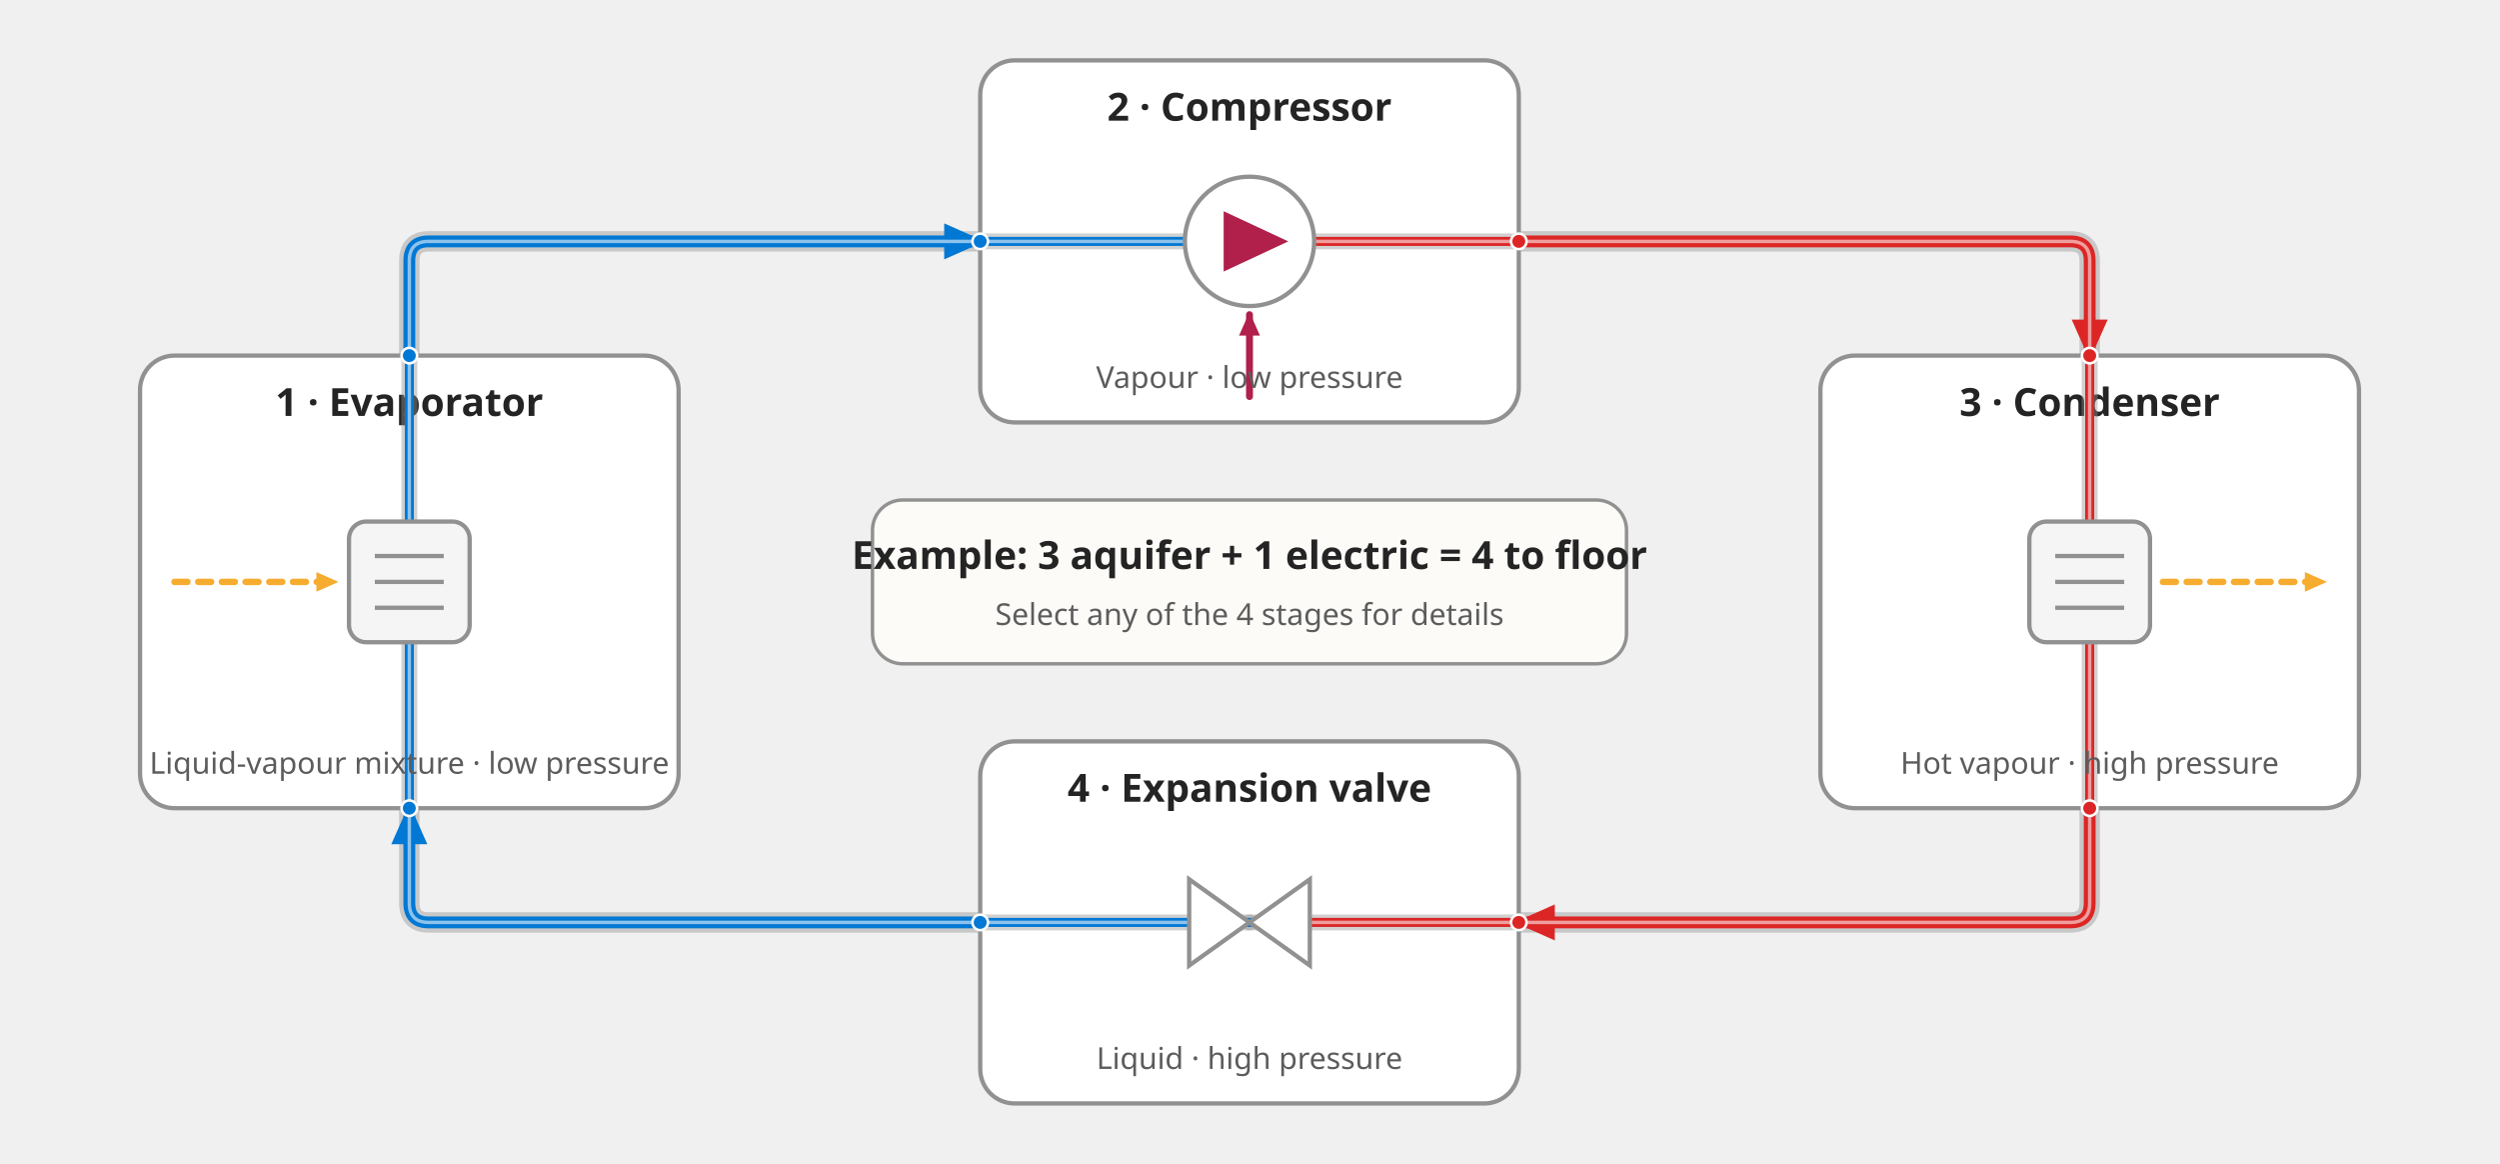
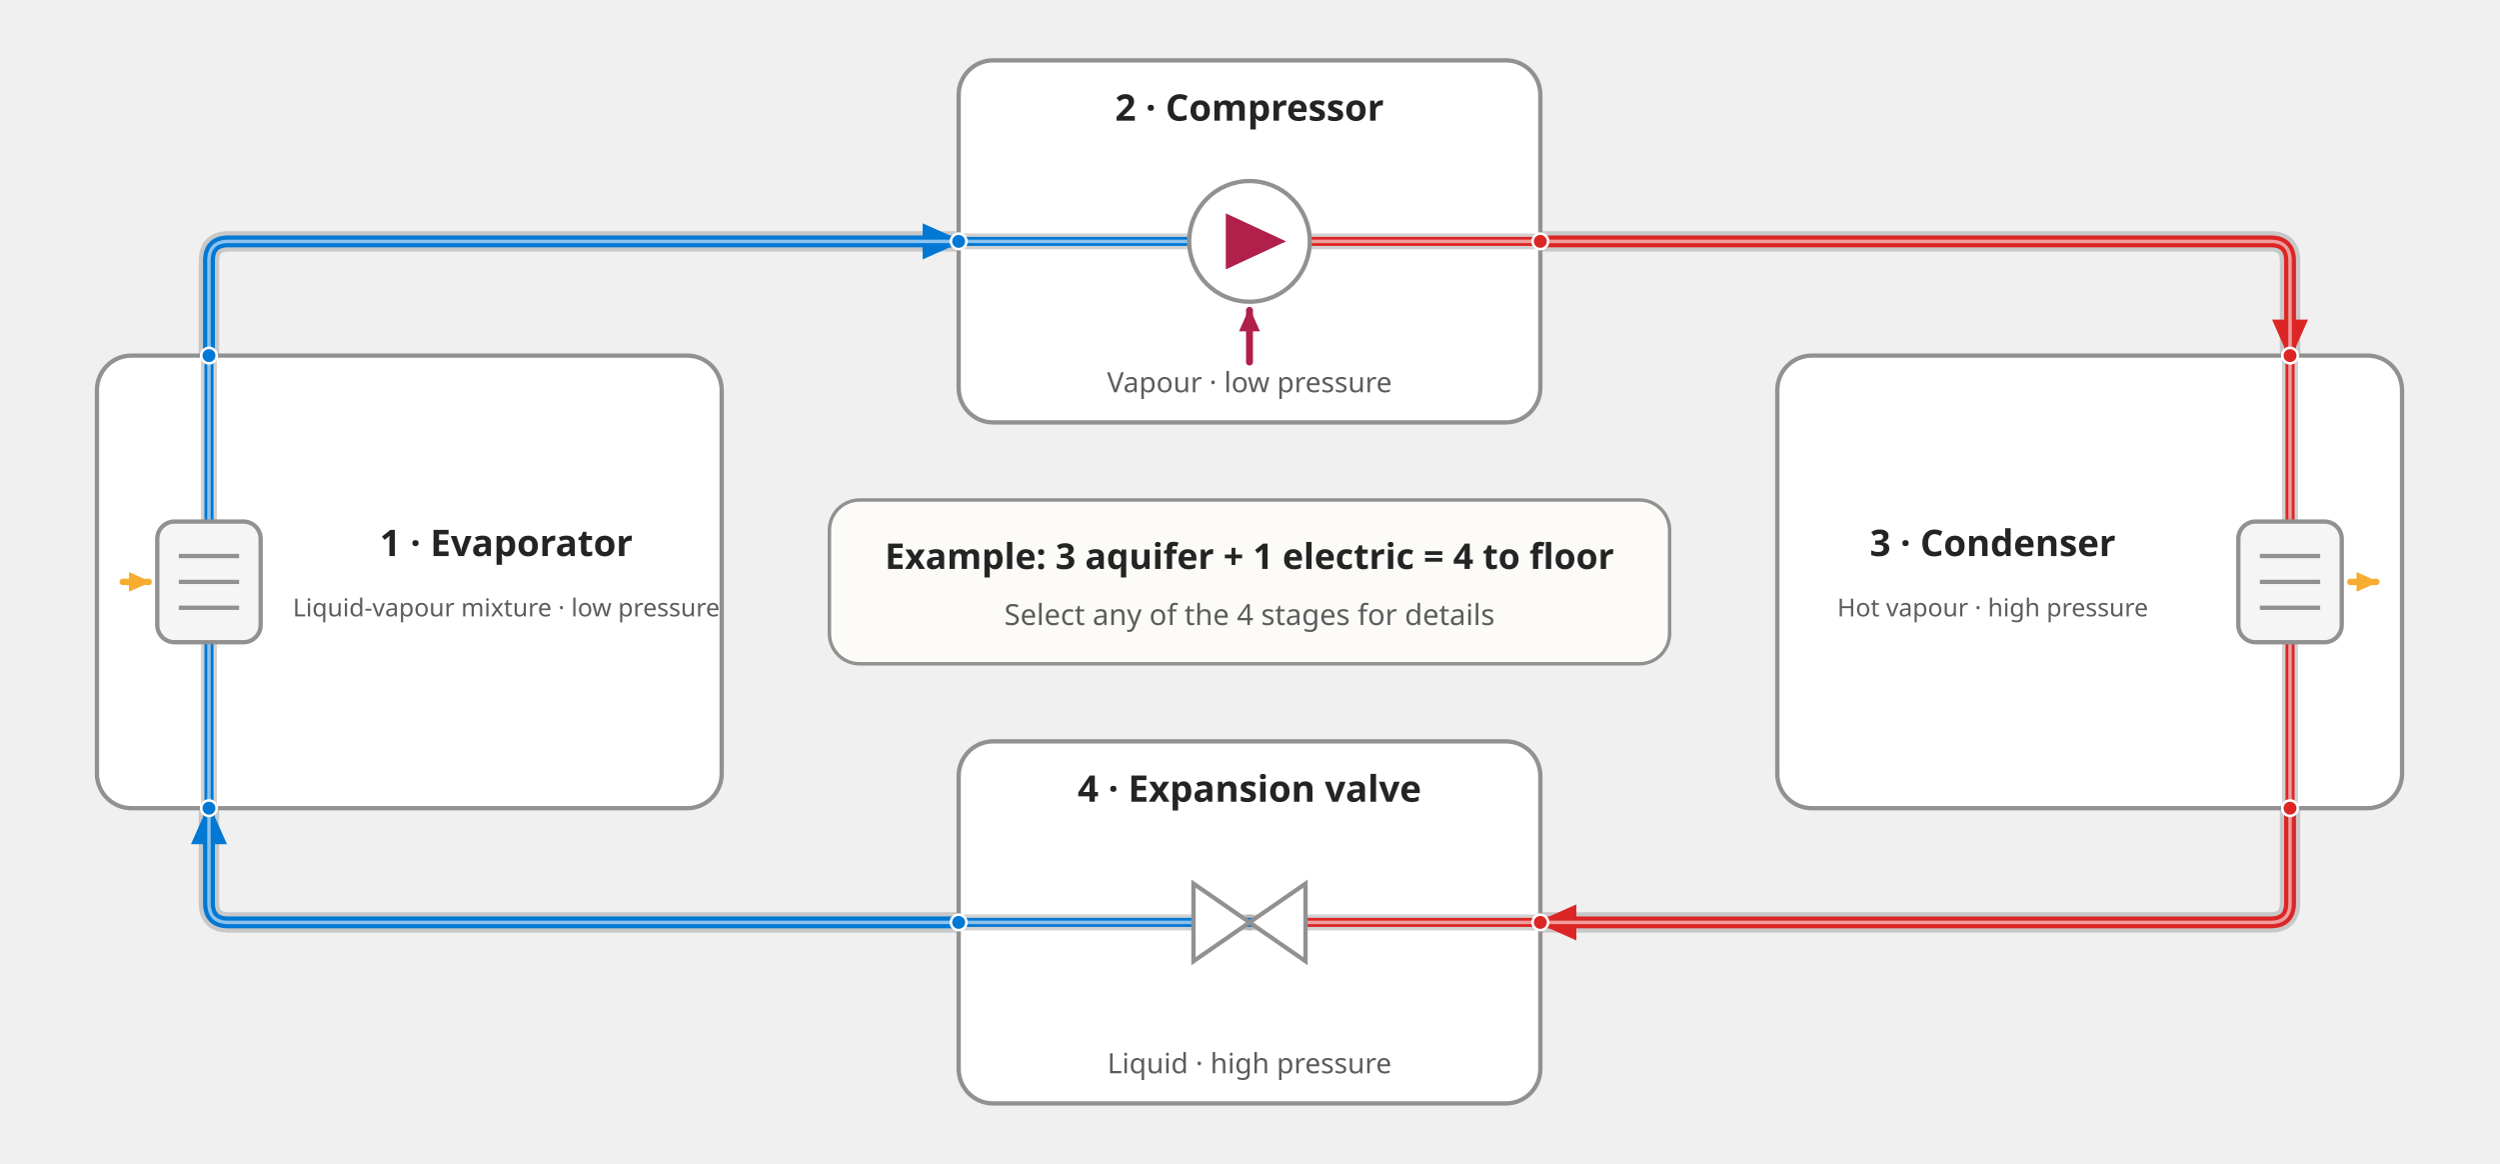
<svg xmlns="http://www.w3.org/2000/svg" class="vector-map scene" data-diagram="cycle" viewBox="0 0 1160 540" role="group" aria-label="From groundwater to comfort at home">
  <style>
- .vector-map{display:block;width:100%;height:100%;overflow:visible;user-select:none}
+ .vector-map{display:block;width:100%;height:100%;overflow:visible;-webkit-user-select:none;user-select:none;-webkit-touch-callout:none;-webkit-tap-highlight-color:transparent;touch-action:manipulation}
.svg-label{fill:#242424;font-family:"Segoe UI",Aptos,Calibri,-apple-system,BlinkMacSystemFont,sans-serif;pointer-events:none}
.svg-title{font-weight:700;fill:#242424}
.svg-sub{fill:#5c5c5c;font-weight:500}
.svg-temp{font-family:Consolas,"Courier New",monospace;font-weight:700;fill:#242424}
.zone-box{fill:#f5f5f5;fill-opacity:.55;stroke:#dedede;stroke-width:1.5;stroke-dasharray:5 5}
.zone-caption{fill:#5c5c5c;font-size:15px;font-weight:700;letter-spacing:.04em;text-transform:uppercase;pointer-events:none}
.machine-card{fill:#ffffff;stroke:#919191;stroke-width:2;transition:stroke .16s ease,stroke-width .16s ease}
.machine-sub{fill:#fcfbf8;stroke:#919191;stroke-width:1.6}
.plate-pack{fill:#f5f5f5;stroke:#919191;stroke-width:2}
.aquifer-fill{fill:#0078d4;fill-opacity:.1;stroke:#0078d4;stroke-width:1.5;stroke-dasharray:6 4}
.pipe-casing{fill:none;stroke:#919191;stroke-width:9.5;stroke-linecap:round;stroke-linejoin:round;opacity:.42}
.pipe-core{fill:none;stroke-width:5.5;stroke-linecap:round;stroke-linejoin:round}
.pipe-core.thin{stroke-width:4.2}
.pipe-casing.thin{stroke-width:7.4}
.pipe-sheen{fill:none;stroke:rgba(255, 255, 255, 0.55);stroke-width:1.6;stroke-linecap:round;stroke-linejoin:round;pointer-events:none}
.thermal-track{fill:none;stroke:#f59e0b;stroke-width:3;stroke-dasharray:6 5;stroke-linecap:round;opacity:.85}
.power-track{fill:none;stroke:#b11f4b;stroke-width:3.2;stroke-linecap:round}
.hydraulic-node{cursor:pointer;outline:none}
.hydraulic-node:hover .machine-card,.hydraulic-node:focus-visible .machine-card,.hydraulic-node.highlighted .machine-card{stroke:#b11f4b;stroke-width:3.4}
.hydraulic-node:hover .tag-pill-bg,.hydraulic-node:focus-visible .tag-pill-bg,.hydraulic-node.highlighted .tag-pill-bg{fill:#b11f4b;stroke:#b11f4b}
.hydraulic-node:hover .tag-pill-text,.hydraulic-node:focus-visible .tag-pill-text,.hydraulic-node.highlighted .tag-pill-text{fill:#ffffff}
.tag-pill-bg{fill:rgba(177, 31, 75, 0.08);stroke:#b11f4b;stroke-width:1.4;transition:fill .15s ease}
.tag-pill-text{fill:#b11f4b;font-family:Consolas,"Courier New",monospace;font-weight:700;pointer-events:none}
.inline-pump{cursor:pointer}
.inline-pump:hover circle,.inline-pump:focus-visible circle,.inline-pump.highlighted circle{stroke:#b11f4b;stroke-width:3}
.port{pointer-events:none}
.flow-layer{pointer-events:none}
@media(max-width:1023px),(max-height:540px){.pc-detail{display:none}}
</style>
  <defs>
    <marker id="cycle-arr-danger" viewBox="0 0 10 10" refX="8" refY="5" markerWidth="3.8" markerHeight="3.8" orient="auto">
      <path d="M0 1L9 5L0 9Z" fill="#dc2626" />
    </marker>
    <marker id="cycle-arr-link" viewBox="0 0 10 10" refX="8" refY="5" markerWidth="3.8" markerHeight="3.8" orient="auto">
      <path d="M0 1L9 5L0 9Z" fill="#0078d4" />
    </marker>
    <marker id="cycle-arr-warning" viewBox="0 0 10 10" refX="8" refY="5" markerWidth="3.8" markerHeight="3.8" orient="auto">
      <path d="M0 1L9 5L0 9Z" fill="#f59e0b" />
    </marker>
    <marker id="cycle-arr-accent" viewBox="0 0 10 10" refX="8" refY="5" markerWidth="3.8" markerHeight="3.8" orient="auto">
      <path d="M0 1L9 5L0 9Z" fill="#b11f4b" />
    </marker>
  </defs>
  <g id="cycle-zones" />
  <g id="cycle-pipes">
-     <path d="M190 165L190 121Q190 112 199 112L455 112" class="pipe-casing" aria-hidden="true" />
-     <path d="M190 165L190 121Q190 112 199 112L455 112" class="pipe-core" style="stroke:#0078d4" data-temperature-from="link" data-temperature-to="link" data-flow-path="1" data-temp-start="link" data-temp-end="link" marker-end="url(#cycle-arr-link)" data-edge="phase0" data-from="stage0.out" data-to="stage1.in" data-fluid="ref" />
-     <path d="M190 165L190 121Q190 112 199 112L455 112" class="pipe-sheen" aria-hidden="true" />
-     <path d="M705 112L961 112Q970 112 970 121L970 165" class="pipe-casing" aria-hidden="true" />
-     <path d="M705 112L961 112Q970 112 970 121L970 165" class="pipe-core" style="stroke:#dc2626" data-temperature-from="danger" data-temperature-to="danger" data-flow-path="1" data-temp-start="danger" data-temp-end="danger" marker-end="url(#cycle-arr-danger)" data-edge="phase1" data-from="stage1.out" data-to="stage2.in" data-fluid="ref" />
-     <path d="M705 112L961 112Q970 112 970 121L970 165" class="pipe-sheen" aria-hidden="true" />
-     <path d="M970 375L970 419Q970 428 961 428L705 428" class="pipe-casing" aria-hidden="true" />
-     <path d="M970 375L970 419Q970 428 961 428L705 428" class="pipe-core" style="stroke:#dc2626" data-temperature-from="danger" data-temperature-to="danger" data-flow-path="1" data-temp-start="danger" data-temp-end="danger" marker-end="url(#cycle-arr-danger)" data-edge="phase2" data-from="stage2.out" data-to="stage3.in" data-fluid="ref" />
-     <path d="M970 375L970 419Q970 428 961 428L705 428" class="pipe-sheen" aria-hidden="true" />
-     <path d="M455 428L199 428Q190 428 190 419L190 375" class="pipe-casing" aria-hidden="true" />
-     <path d="M455 428L199 428Q190 428 190 419L190 375" class="pipe-core" style="stroke:#0078d4" data-temperature-from="link" data-temperature-to="link" data-flow-path="1" data-temp-start="link" data-temp-end="link" marker-end="url(#cycle-arr-link)" data-edge="phase3" data-from="stage3.out" data-to="stage0.in" data-fluid="ref" />
-     <path d="M455 428L199 428Q190 428 190 419L190 375" class="pipe-sheen" aria-hidden="true" />
+     <path d="M97 165L97 121Q97 112 106 112L445 112" fill="none" stroke="none" data-edge="phase0" data-from="stage0.out" data-to="stage1.in" data-fluid="ref" data-temperature-from="link" data-temperature-to="link" />
+     <path d="M97 165L97 121Q97 112 106 112L445 112" class="pipe-casing" aria-hidden="true" />
+     <path d="M97 165L97 121Q97 112 106 112L445 112" class="pipe-core" style="stroke:#0078d4" data-temperature-from="link" data-temperature-to="link" data-flow-path="1" data-temp-start="link" data-temp-end="link" marker-end="url(#cycle-arr-link)" />
+     <path d="M97 165L97 121Q97 112 106 112L445 112" class="pipe-sheen" aria-hidden="true" />
+     <path d="M715 112L1054 112Q1063 112 1063 121L1063 165" fill="none" stroke="none" data-edge="phase1" data-from="stage1.out" data-to="stage2.in" data-fluid="ref" data-temperature-from="danger" data-temperature-to="danger" />
+     <path d="M715 112L1054 112Q1063 112 1063 121L1063 165" class="pipe-casing" aria-hidden="true" />
+     <path d="M715 112L1054 112Q1063 112 1063 121L1063 165" class="pipe-core" style="stroke:#dc2626" data-temperature-from="danger" data-temperature-to="danger" data-flow-path="1" data-temp-start="danger" data-temp-end="danger" marker-end="url(#cycle-arr-danger)" />
+     <path d="M715 112L1054 112Q1063 112 1063 121L1063 165" class="pipe-sheen" aria-hidden="true" />
+     <path d="M1063 375L1063 419Q1063 428 1054 428L715 428" fill="none" stroke="none" data-edge="phase2" data-from="stage2.out" data-to="stage3.in" data-fluid="ref" data-temperature-from="danger" data-temperature-to="danger" />
+     <path d="M1063 375L1063 419Q1063 428 1054 428L715 428" class="pipe-casing" aria-hidden="true" />
+     <path d="M1063 375L1063 419Q1063 428 1054 428L715 428" class="pipe-core" style="stroke:#dc2626" data-temperature-from="danger" data-temperature-to="danger" data-flow-path="1" data-temp-start="danger" data-temp-end="danger" marker-end="url(#cycle-arr-danger)" />
+     <path d="M1063 375L1063 419Q1063 428 1054 428L715 428" class="pipe-sheen" aria-hidden="true" />
+     <path d="M445 428L106 428Q97 428 97 419L97 375" fill="none" stroke="none" data-edge="phase3" data-from="stage3.out" data-to="stage0.in" data-fluid="ref" data-temperature-from="link" data-temperature-to="link" />
+     <path d="M445 428L106 428Q97 428 97 419L97 375" class="pipe-casing" aria-hidden="true" />
+     <path d="M445 428L106 428Q97 428 97 419L97 375" class="pipe-core" style="stroke:#0078d4" data-temperature-from="link" data-temperature-to="link" data-flow-path="1" data-temp-start="link" data-temp-end="link" marker-end="url(#cycle-arr-link)" />
+     <path d="M445 428L106 428Q97 428 97 419L97 375" class="pipe-sheen" aria-hidden="true" />
  </g>
  <g id="cycle-components">
    <g class="hydraulic-node" data-node="stage0" data-stage="0" data-topic="evaporator" data-tags="" role="button" tabindex="0" aria-haspopup="dialog" aria-label="1 · Evaporator">
-       <rect class="machine-card" x="65" y="165" width="250" height="210" rx="16" />
-       <text class="svg-label svg-title" x="190" y="193" font-size="18" text-anchor="middle">1 · Evaporator</text>
-       <path d="M190 375L190 270" class="pipe-casing thin" aria-hidden="true" />
-       <path d="M190 375L190 270" class="pipe-core thin" style="stroke:#0078d4" data-temperature-from="link" data-temperature-to="link" data-flow-path="1" data-temp-start="link" data-temp-end="link" />
-       <path d="M190 375L190 270" class="pipe-sheen" aria-hidden="true" />
-       <path d="M190 270L190 165" class="pipe-casing thin" aria-hidden="true" />
-       <path d="M190 270L190 165" class="pipe-core thin" style="stroke:#0078d4" data-temperature-from="link" data-temperature-to="link" data-flow-path="1" data-temp-start="link" data-temp-end="link" />
-       <path d="M190 270L190 165" class="pipe-sheen" aria-hidden="true" />
-       <rect class="plate-pack" x="162" y="242" width="56" height="56" rx="8" />
-       <path d="M174 258h32m-32 12h32m-32 12h32" stroke="#919191" stroke-width="2" />
-       <path class="thermal-track thermal-transfer" data-thermal-path="1" data-direction="forward" d="M81 270L156 270" marker-end="url(#cycle-arr-warning)" />
-       <text class="svg-label svg-sub" x="190" y="359" font-size="14" text-anchor="middle">Liquid-vapour mixture · low pressure</text>
-       <circle class="port" data-port="stage0.in" data-fluid="ref" cx="190" cy="375" r="3.6" fill="#0078d4" stroke="#ffffff" stroke-width="1.2" />
-       <circle class="port" data-port="stage0.out" data-fluid="ref" cx="190" cy="165" r="3.6" fill="#0078d4" stroke="#ffffff" stroke-width="1.2" />
+       <rect class="machine-card" x="45" y="165" width="290" height="210" rx="16" />
+       <text class="svg-label svg-title" x="235" y="258" font-size="17" text-anchor="middle">1 · Evaporator</text>
+       <path d="M97 375L97 270" class="pipe-casing thin" aria-hidden="true" />
+       <path d="M97 375L97 270" class="pipe-core thin" style="stroke:#0078d4" data-temperature-from="link" data-temperature-to="link" data-flow-path="1" data-temp-start="link" data-temp-end="link" />
+       <path d="M97 375L97 270" class="pipe-sheen" aria-hidden="true" />
+       <path d="M97 270L97 165" class="pipe-casing thin" aria-hidden="true" />
+       <path d="M97 270L97 165" class="pipe-core thin" style="stroke:#0078d4" data-temperature-from="link" data-temperature-to="link" data-flow-path="1" data-temp-start="link" data-temp-end="link" />
+       <path d="M97 270L97 165" class="pipe-sheen" aria-hidden="true" />
+       <rect class="plate-pack" x="73" y="242" width="48" height="56" rx="8" />
+       <path d="M83 258h28m-28 12h28m-28 12h28" stroke="#919191" stroke-width="2" />
+       <path class="thermal-track thermal-transfer" data-thermal-path="1" data-direction="forward" d="M57 270L69 270" marker-end="url(#cycle-arr-warning)" />
+       <text class="svg-label svg-sub" x="235" y="286" font-size="11.5" text-anchor="middle">Liquid-vapour mixture · low pressure</text>
+       <circle class="port" data-port="stage0.in" data-fluid="ref" cx="97" cy="375" r="3.6" fill="#0078d4" stroke="#ffffff" stroke-width="1.2" />
+       <circle class="port" data-port="stage0.out" data-fluid="ref" cx="97" cy="165" r="3.6" fill="#0078d4" stroke="#ffffff" stroke-width="1.2" />
    </g>
    <g class="hydraulic-node" data-node="stage1" data-stage="1" data-topic="compressor" data-tags="" role="button" tabindex="0" aria-haspopup="dialog" aria-label="2 · Compressor">
-       <rect class="machine-card" x="455" y="28" width="250" height="168" rx="16" />
-       <text class="svg-label svg-title" x="580" y="56" font-size="18" text-anchor="middle">2 · Compressor</text>
-       <path d="M455 112L580 112" class="pipe-casing thin" aria-hidden="true" />
-       <path d="M455 112L580 112" class="pipe-core thin" style="stroke:#0078d4" data-temperature-from="link" data-temperature-to="link" data-flow-path="1" data-temp-start="link" data-temp-end="link" />
-       <path d="M455 112L580 112" class="pipe-sheen" aria-hidden="true" />
-       <path d="M580 112L705 112" class="pipe-casing thin" aria-hidden="true" />
-       <path d="M580 112L705 112" class="pipe-core thin" style="stroke:#dc2626" data-temperature-from="danger" data-temperature-to="danger" data-flow-path="1" data-temp-start="danger" data-temp-end="danger" />
-       <path d="M580 112L705 112" class="pipe-sheen" aria-hidden="true" />
-       <circle class="machine-card" cx="580" cy="112" r="30" />
+       <rect class="machine-card" x="445" y="28" width="270" height="168" rx="16" />
+       <text class="svg-label svg-title" x="580" y="56" font-size="17" text-anchor="middle">2 · Compressor</text>
+       <path d="M445 112L580 112" class="pipe-casing thin" aria-hidden="true" />
+       <path d="M445 112L580 112" class="pipe-core thin" style="stroke:#0078d4" data-temperature-from="link" data-temperature-to="link" data-flow-path="1" data-temp-start="link" data-temp-end="link" />
+       <path d="M445 112L580 112" class="pipe-sheen" aria-hidden="true" />
+       <path d="M580 112L715 112" class="pipe-casing thin" aria-hidden="true" />
+       <path d="M580 112L715 112" class="pipe-core thin" style="stroke:#dc2626" data-temperature-from="danger" data-temperature-to="danger" data-flow-path="1" data-temp-start="danger" data-temp-end="danger" />
+       <path d="M580 112L715 112" class="pipe-sheen" aria-hidden="true" />
+       <circle class="machine-card" cx="580" cy="112" r="28" />
      <g data-rotor="1" data-cx="580" data-cy="112">
-         <path d="M568 98L598 112L568 126Z" fill="#b11f4b" />
+         <path d="M569 99L597 112L569 125Z" fill="#b11f4b" />
      </g>
-       <path class="power-track" d="M580 184V146" marker-end="url(#cycle-arr-accent)" />
-       <text class="svg-label svg-sub" x="580" y="180" font-size="14" text-anchor="middle">Vapour · low pressure</text>
-       <circle class="port" data-port="stage1.in" data-fluid="ref" cx="455" cy="112" r="3.6" fill="#0078d4" stroke="#ffffff" stroke-width="1.2" />
-       <circle class="port" data-port="stage1.out" data-fluid="ref" cx="705" cy="112" r="3.6" fill="#dc2626" stroke="#ffffff" stroke-width="1.2" />
+       <path class="power-track" d="M580 168V144" marker-end="url(#cycle-arr-accent)" />
+       <text class="svg-label svg-sub" x="580" y="182" font-size="13" text-anchor="middle">Vapour · low pressure</text>
+       <circle class="port" data-port="stage1.in" data-fluid="ref" cx="445" cy="112" r="3.6" fill="#0078d4" stroke="#ffffff" stroke-width="1.2" />
+       <circle class="port" data-port="stage1.out" data-fluid="ref" cx="715" cy="112" r="3.6" fill="#dc2626" stroke="#ffffff" stroke-width="1.2" />
    </g>
    <g class="hydraulic-node" data-node="stage2" data-stage="2" data-topic="condenser" data-tags="" role="button" tabindex="0" aria-haspopup="dialog" aria-label="3 · Condenser">
-       <rect class="machine-card" x="845" y="165" width="250" height="210" rx="16" />
-       <text class="svg-label svg-title" x="970" y="193" font-size="18" text-anchor="middle">3 · Condenser</text>
-       <path d="M970 165L970 270" class="pipe-casing thin" aria-hidden="true" />
-       <path d="M970 165L970 270" class="pipe-core thin" style="stroke:#dc2626" data-temperature-from="danger" data-temperature-to="danger" data-flow-path="1" data-temp-start="danger" data-temp-end="danger" />
-       <path d="M970 165L970 270" class="pipe-sheen" aria-hidden="true" />
-       <path d="M970 270L970 375" class="pipe-casing thin" aria-hidden="true" />
-       <path d="M970 270L970 375" class="pipe-core thin" style="stroke:#dc2626" data-temperature-from="danger" data-temperature-to="danger" data-flow-path="1" data-temp-start="danger" data-temp-end="danger" />
-       <path d="M970 270L970 375" class="pipe-sheen" aria-hidden="true" />
-       <rect class="plate-pack" x="942" y="242" width="56" height="56" rx="8" />
-       <path d="M954 258h32m-32 12h32m-32 12h32" stroke="#919191" stroke-width="2" />
-       <path class="thermal-track thermal-transfer" data-thermal-path="1" data-direction="forward" d="M1004 270L1079 270" marker-end="url(#cycle-arr-warning)" />
-       <text class="svg-label svg-sub" x="970" y="359" font-size="14" text-anchor="middle">Hot vapour · high pressure</text>
-       <circle class="port" data-port="stage2.in" data-fluid="ref" cx="970" cy="165" r="3.6" fill="#dc2626" stroke="#ffffff" stroke-width="1.2" />
-       <circle class="port" data-port="stage2.out" data-fluid="ref" cx="970" cy="375" r="3.6" fill="#dc2626" stroke="#ffffff" stroke-width="1.2" />
+       <rect class="machine-card" x="825" y="165" width="290" height="210" rx="16" />
+       <text class="svg-label svg-title" x="925" y="258" font-size="17" text-anchor="middle">3 · Condenser</text>
+       <path d="M1063 165L1063 270" class="pipe-casing thin" aria-hidden="true" />
+       <path d="M1063 165L1063 270" class="pipe-core thin" style="stroke:#dc2626" data-temperature-from="danger" data-temperature-to="danger" data-flow-path="1" data-temp-start="danger" data-temp-end="danger" />
+       <path d="M1063 165L1063 270" class="pipe-sheen" aria-hidden="true" />
+       <path d="M1063 270L1063 375" class="pipe-casing thin" aria-hidden="true" />
+       <path d="M1063 270L1063 375" class="pipe-core thin" style="stroke:#dc2626" data-temperature-from="danger" data-temperature-to="danger" data-flow-path="1" data-temp-start="danger" data-temp-end="danger" />
+       <path d="M1063 270L1063 375" class="pipe-sheen" aria-hidden="true" />
+       <rect class="plate-pack" x="1039" y="242" width="48" height="56" rx="8" />
+       <path d="M1049 258h28m-28 12h28m-28 12h28" stroke="#919191" stroke-width="2" />
+       <path class="thermal-track thermal-transfer" data-thermal-path="1" data-direction="forward" d="M1091 270L1103 270" marker-end="url(#cycle-arr-warning)" />
+       <text class="svg-label svg-sub" x="925" y="286" font-size="11.5" text-anchor="middle">Hot vapour · high pressure</text>
+       <circle class="port" data-port="stage2.in" data-fluid="ref" cx="1063" cy="165" r="3.6" fill="#dc2626" stroke="#ffffff" stroke-width="1.2" />
+       <circle class="port" data-port="stage2.out" data-fluid="ref" cx="1063" cy="375" r="3.6" fill="#dc2626" stroke="#ffffff" stroke-width="1.2" />
    </g>
    <g class="hydraulic-node" data-node="stage3" data-stage="3" data-topic="expansion" data-tags="" role="button" tabindex="0" aria-haspopup="dialog" aria-label="4 · Expansion valve">
-       <rect class="machine-card" x="455" y="344" width="250" height="168" rx="16" />
-       <text class="svg-label svg-title" x="580" y="372" font-size="18" text-anchor="middle">4 · Expansion valve</text>
-       <path d="M705 428L580 428" class="pipe-casing thin" aria-hidden="true" />
-       <path d="M705 428L580 428" class="pipe-core thin" style="stroke:#dc2626" data-temperature-from="danger" data-temperature-to="danger" data-flow-path="1" data-temp-start="danger" data-temp-end="danger" />
-       <path d="M705 428L580 428" class="pipe-sheen" aria-hidden="true" />
-       <path d="M580 428L455 428" class="pipe-casing thin" aria-hidden="true" />
-       <path d="M580 428L455 428" class="pipe-core thin" style="stroke:#0078d4" data-temperature-from="link" data-temperature-to="link" data-flow-path="1" data-temp-start="link" data-temp-end="link" />
-       <path d="M580 428L455 428" class="pipe-sheen" aria-hidden="true" />
-       <path class="machine-card" d="M552 408L608 448V408L552 448Z" />
-       <text class="svg-label svg-sub" x="580" y="496" font-size="14" text-anchor="middle">Liquid · high pressure</text>
-       <circle class="port" data-port="stage3.in" data-fluid="ref" cx="705" cy="428" r="3.6" fill="#dc2626" stroke="#ffffff" stroke-width="1.2" />
-       <circle class="port" data-port="stage3.out" data-fluid="ref" cx="455" cy="428" r="3.6" fill="#0078d4" stroke="#ffffff" stroke-width="1.2" />
+       <rect class="machine-card" x="445" y="344" width="270" height="168" rx="16" />
+       <text class="svg-label svg-title" x="580" y="372" font-size="17" text-anchor="middle">4 · Expansion valve</text>
+       <path d="M715 428L580 428" class="pipe-casing thin" aria-hidden="true" />
+       <path d="M715 428L580 428" class="pipe-core thin" style="stroke:#dc2626" data-temperature-from="danger" data-temperature-to="danger" data-flow-path="1" data-temp-start="danger" data-temp-end="danger" />
+       <path d="M715 428L580 428" class="pipe-sheen" aria-hidden="true" />
+       <path d="M580 428L445 428" class="pipe-casing thin" aria-hidden="true" />
+       <path d="M580 428L445 428" class="pipe-core thin" style="stroke:#0078d4" data-temperature-from="link" data-temperature-to="link" data-flow-path="1" data-temp-start="link" data-temp-end="link" />
+       <path d="M580 428L445 428" class="pipe-sheen" aria-hidden="true" />
+       <path class="machine-card" d="M554 410L606 446V410L554 446Z" />
+       <text class="svg-label svg-sub" x="580" y="498" font-size="13" text-anchor="middle">Liquid · high pressure</text>
+       <circle class="port" data-port="stage3.in" data-fluid="ref" cx="715" cy="428" r="3.6" fill="#dc2626" stroke="#ffffff" stroke-width="1.2" />
+       <circle class="port" data-port="stage3.out" data-fluid="ref" cx="445" cy="428" r="3.6" fill="#0078d4" stroke="#ffffff" stroke-width="1.2" />
    </g>
    <g class="cycle-center-note">
-       <rect class="machine-sub" x="405" y="232" width="350" height="76" rx="14" />
-       <text class="svg-label svg-title" x="580" y="264" font-size="18" text-anchor="middle">Example: 3 aquifer + 1 electric = 4 to floor</text>
-       <text class="svg-label svg-sub" x="580" y="290" font-size="14" text-anchor="middle">Select any of the 4 stages for details</text>
+       <rect class="machine-sub" x="385" y="232" width="390" height="76" rx="14" />
+       <text class="svg-label svg-title" x="580" y="264" font-size="16.5" text-anchor="middle">Example: 3 aquifer + 1 electric = 4 to floor</text>
+       <text class="svg-label svg-sub" x="580" y="290" font-size="13.5" text-anchor="middle">Select any of the 4 stages for details</text>
    </g>
  </g>
  <g class="flow-layer" id="cycle-flow" aria-hidden="true" />
</svg>
